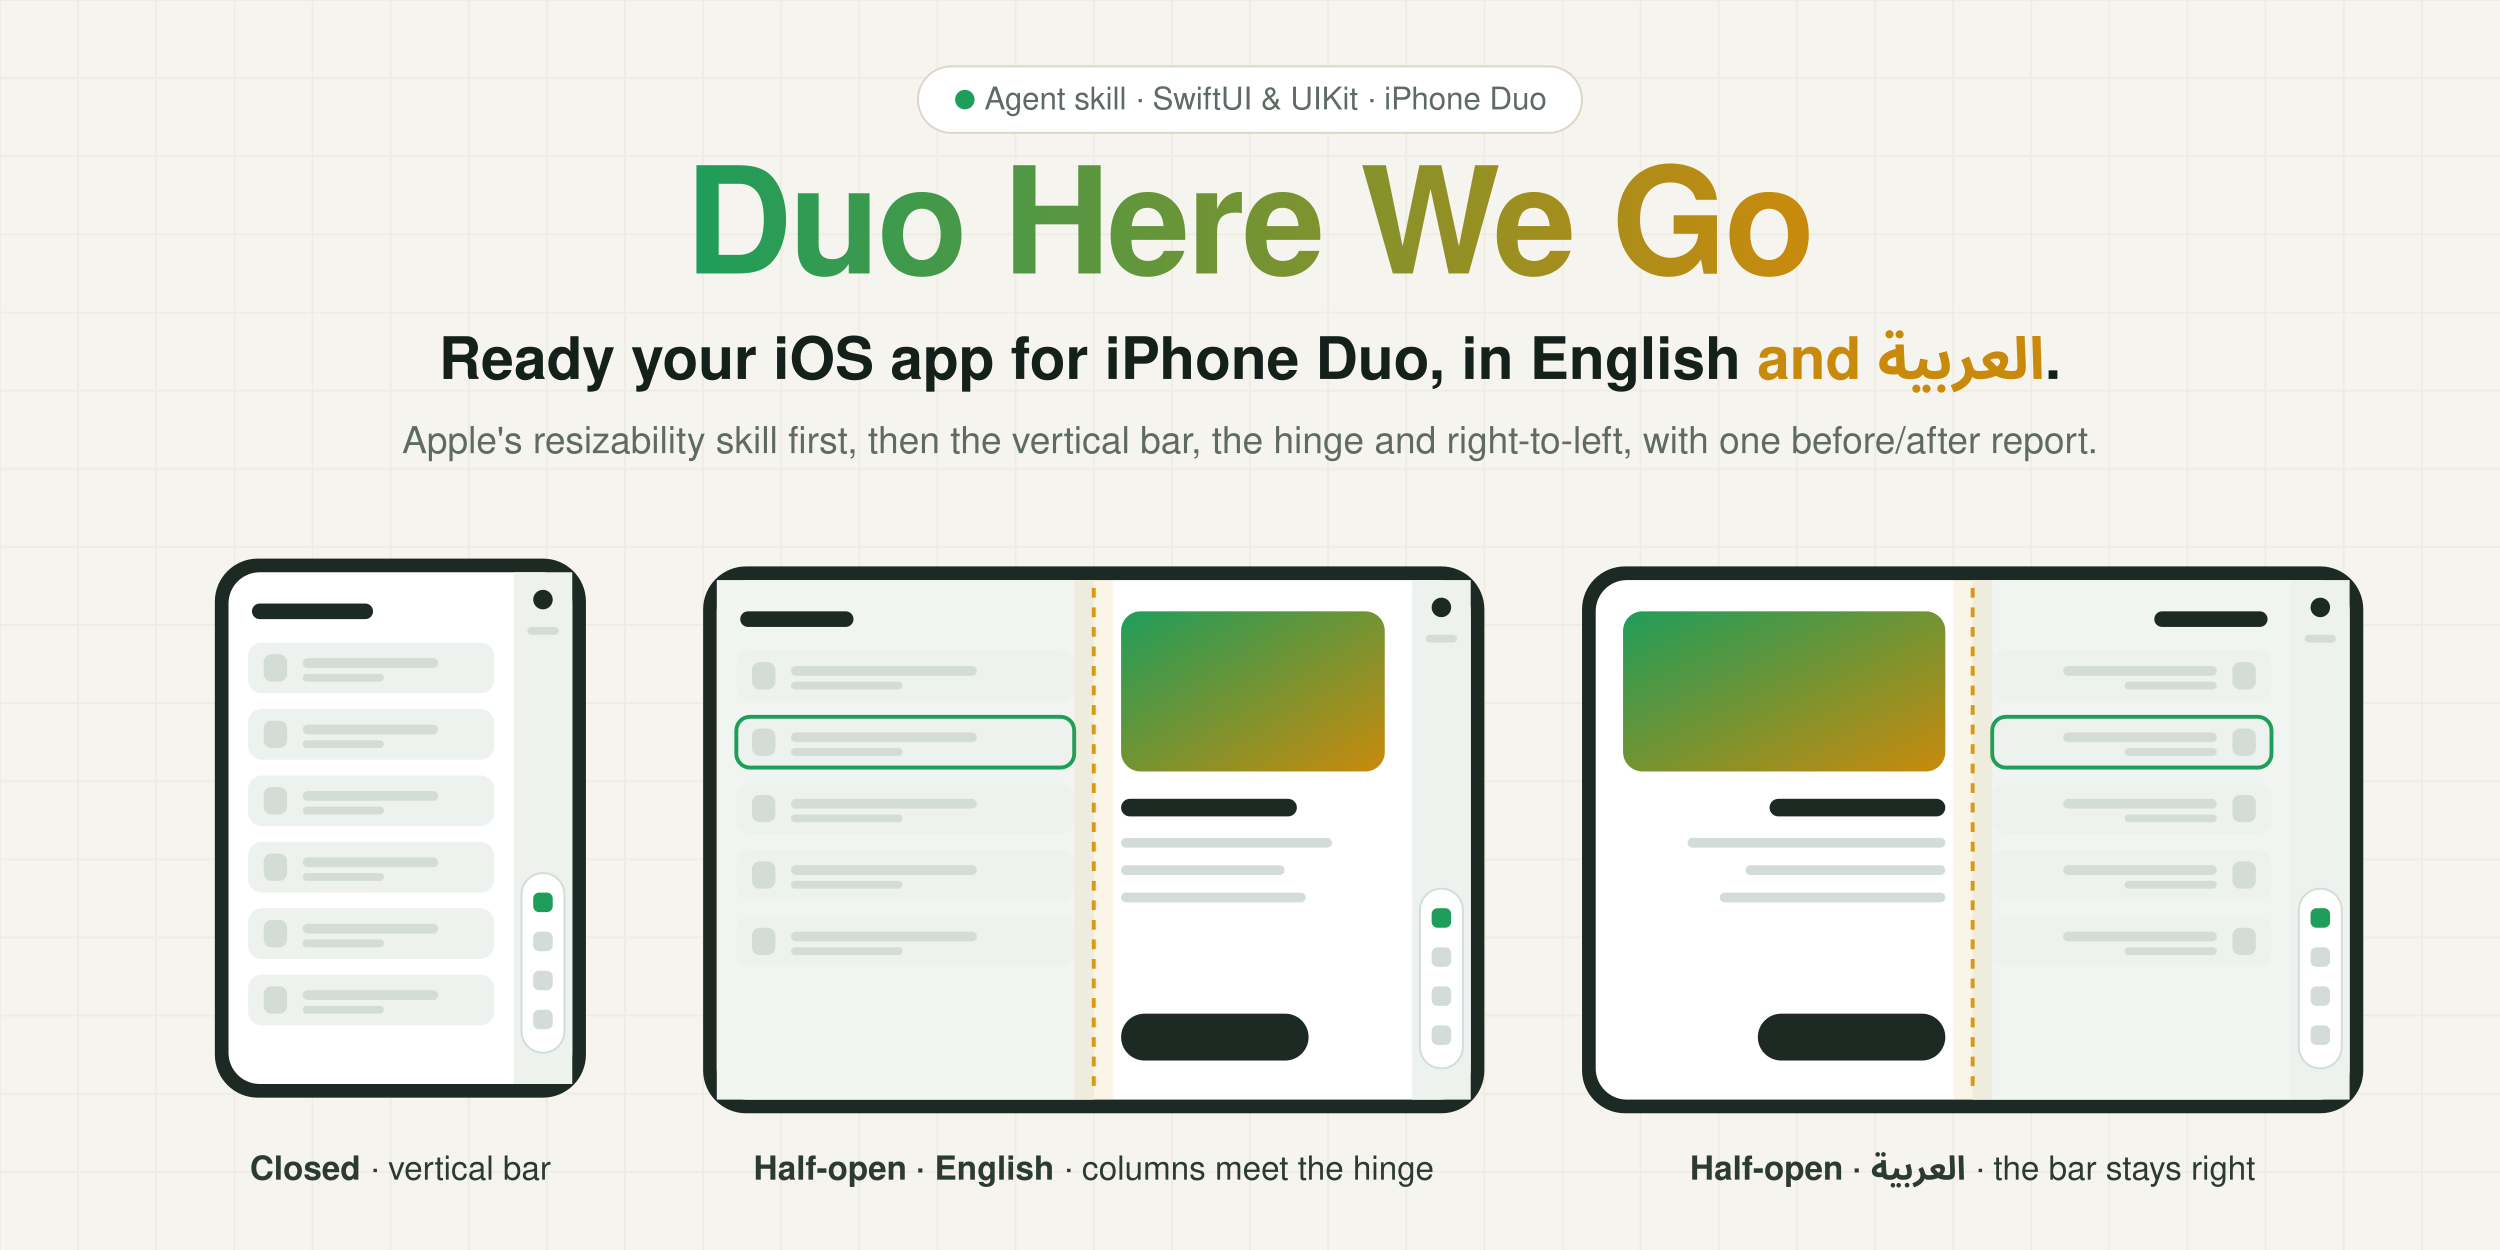
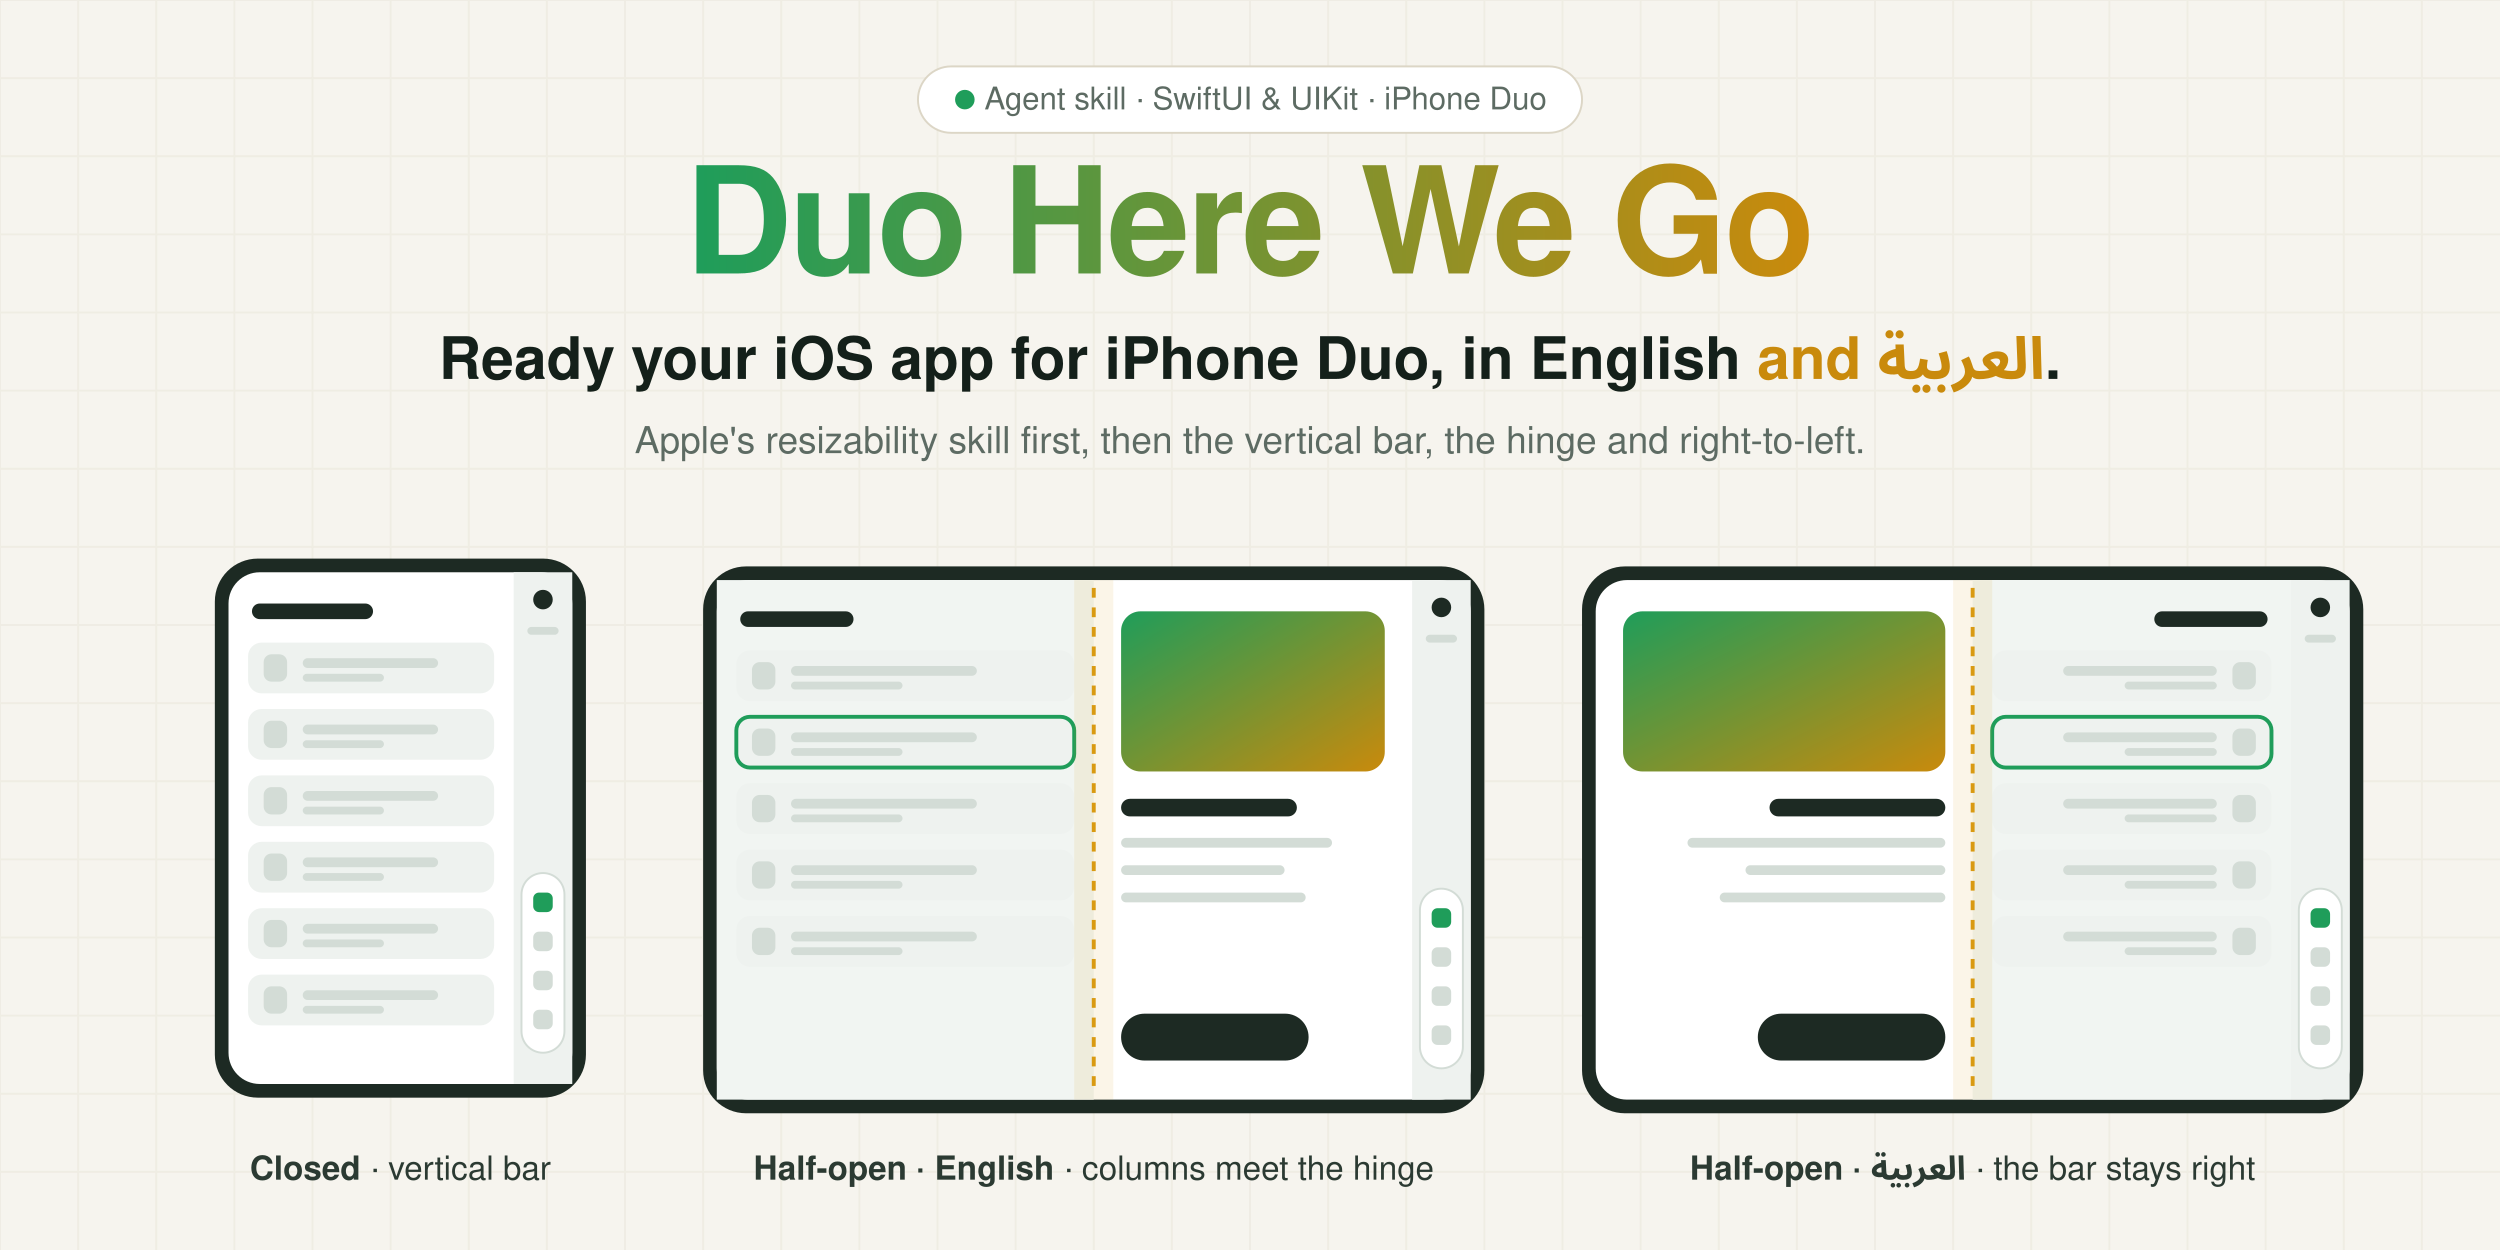
<svg xmlns="http://www.w3.org/2000/svg" width="1280" height="640" viewBox="0 0 1280 640" role="img" aria-labelledby="t d">
  <defs>
    <linearGradient id="title" x1="0" x2="1">
      <stop offset="0" stop-color="#1f9d5a" />
      <stop offset="1" stop-color="#c98a0c" />
    </linearGradient>
    <linearGradient id="hero" x1="0" y1="0" x2="1" y2="1">
      <stop offset="0" stop-color="#1f9d5a" />
      <stop offset="1" stop-color="#c98a0c" />
    </linearGradient>
  </defs>
  <rect width="1280" height="640" fill="#f6f4ee" />
  <g opacity="0.6">
    <path d="M0 0V640" stroke="#ebe7dc" />
    <path d="M40 0V640" stroke="#ebe7dc" />
    <path d="M80 0V640" stroke="#ebe7dc" />
    <path d="M120 0V640" stroke="#ebe7dc" />
    <path d="M160 0V640" stroke="#ebe7dc" />
    <path d="M200 0V640" stroke="#ebe7dc" />
    <path d="M240 0V640" stroke="#ebe7dc" />
    <path d="M280 0V640" stroke="#ebe7dc" />
    <path d="M320 0V640" stroke="#ebe7dc" />
    <path d="M360 0V640" stroke="#ebe7dc" />
    <path d="M400 0V640" stroke="#ebe7dc" />
    <path d="M440 0V640" stroke="#ebe7dc" />
    <path d="M480 0V640" stroke="#ebe7dc" />
    <path d="M520 0V640" stroke="#ebe7dc" />
    <path d="M560 0V640" stroke="#ebe7dc" />
    <path d="M600 0V640" stroke="#ebe7dc" />
    <path d="M640 0V640" stroke="#ebe7dc" />
    <path d="M680 0V640" stroke="#ebe7dc" />
    <path d="M720 0V640" stroke="#ebe7dc" />
    <path d="M760 0V640" stroke="#ebe7dc" />
    <path d="M800 0V640" stroke="#ebe7dc" />
    <path d="M840 0V640" stroke="#ebe7dc" />
    <path d="M880 0V640" stroke="#ebe7dc" />
    <path d="M920 0V640" stroke="#ebe7dc" />
    <path d="M960 0V640" stroke="#ebe7dc" />
    <path d="M1000 0V640" stroke="#ebe7dc" />
    <path d="M1040 0V640" stroke="#ebe7dc" />
    <path d="M1080 0V640" stroke="#ebe7dc" />
    <path d="M1120 0V640" stroke="#ebe7dc" />
    <path d="M1160 0V640" stroke="#ebe7dc" />
    <path d="M1200 0V640" stroke="#ebe7dc" />
    <path d="M1240 0V640" stroke="#ebe7dc" />
    <path d="M0 0H1280" stroke="#ebe7dc" />
    <path d="M0 40H1280" stroke="#ebe7dc" />
    <path d="M0 80H1280" stroke="#ebe7dc" />
    <path d="M0 120H1280" stroke="#ebe7dc" />
    <path d="M0 160H1280" stroke="#ebe7dc" />
    <path d="M0 200H1280" stroke="#ebe7dc" />
    <path d="M0 240H1280" stroke="#ebe7dc" />
    <path d="M0 280H1280" stroke="#ebe7dc" />
    <path d="M0 320H1280" stroke="#ebe7dc" />
    <path d="M0 360H1280" stroke="#ebe7dc" />
    <path d="M0 400H1280" stroke="#ebe7dc" />
    <path d="M0 440H1280" stroke="#ebe7dc" />
    <path d="M0 480H1280" stroke="#ebe7dc" />
    <path d="M0 520H1280" stroke="#ebe7dc" />
    <path d="M0 560H1280" stroke="#ebe7dc" />
    <path d="M0 600H1280" stroke="#ebe7dc" />
  </g>
  <g font-family="-apple-system, BlinkMacSystemFont, 'SF Pro Display', 'Segoe UI', Helvetica, Arial, sans-serif" text-anchor="middle">
    <rect x="470.0" y="34" width="340" height="34" rx="17" fill="#ffffff" stroke="#dcd6c6" />
    <circle cx="494.0" cy="51" r="5" fill="#1f9d5a" />
    <text x="648.0" y="56" font-size="16" fill="#5d6b63">Agent skill · SwiftUI &amp; UIKit · iPhone Duo</text>
    <text x="640.0" y="140" font-size="76" font-weight="800" letter-spacing="-1.5" fill="url(#title)">Duo Here We Go</text>
    <text x="640.0" y="194" font-size="30" font-weight="700" fill="#14201a">Ready your iOS app for iPhone Duo, in English <tspan fill="#c98a0c">and</tspan>
      <tspan font-family="'SF Arabic', 'Geeza Pro', 'Noto Sans Arabic', 'Segoe UI', Tahoma, sans-serif" fill="#c98a0c">العربية</tspan>.</text>
-     <text x="640.0" y="232" font-size="19" fill="#5d6b63">Apple's resizability skill first, then the vertical bar, the hinge and right-to-left, with one before/after report.</text>
+     <text x="640.0" y="232" font-size="19" fill="#5d6b63">Apple's resizability skill first, then the vertical bar, the hinge and right-to-left.</text>
  </g>
  <rect x="110" y="286" width="190" height="276" rx="22" fill="#1d2a23" />
  <rect x="117" y="293" width="176" height="262" rx="16" fill="#ffffff" />
  <rect x="129" y="309" width="62" height="8" rx="4" fill="#1d2a23" />
  <rect x="127" y="329" width="126" height="26" rx="7" fill="#eef2ef" />
  <rect x="135" y="335" width="12" height="14" rx="4" fill="#d3dcd6" />
  <rect x="155" y="337" width="69.3" height="5" rx="2.5" fill="#d3dcd6" />
  <rect x="155" y="345" width="41.58" height="4" rx="2" fill="#d3dcd6" />
  <rect x="127" y="363" width="126" height="26" rx="7" fill="#eef2ef" />
  <rect x="135" y="369" width="12" height="14" rx="4" fill="#d3dcd6" />
  <rect x="155" y="371" width="69.3" height="5" rx="2.5" fill="#d3dcd6" />
  <rect x="155" y="379" width="41.58" height="4" rx="2" fill="#d3dcd6" />
  <rect x="127" y="397" width="126" height="26" rx="7" fill="#eef2ef" />
  <rect x="135" y="403" width="12" height="14" rx="4" fill="#d3dcd6" />
  <rect x="155" y="405" width="69.3" height="5" rx="2.5" fill="#d3dcd6" />
  <rect x="155" y="413" width="41.58" height="4" rx="2" fill="#d3dcd6" />
  <rect x="127" y="431" width="126" height="26" rx="7" fill="#eef2ef" />
  <rect x="135" y="437" width="12" height="14" rx="4" fill="#d3dcd6" />
  <rect x="155" y="439" width="69.3" height="5" rx="2.5" fill="#d3dcd6" />
  <rect x="155" y="447" width="41.58" height="4" rx="2" fill="#d3dcd6" />
  <rect x="127" y="465" width="126" height="26" rx="7" fill="#eef2ef" />
  <rect x="135" y="471" width="12" height="14" rx="4" fill="#d3dcd6" />
  <rect x="155" y="473" width="69.3" height="5" rx="2.5" fill="#d3dcd6" />
  <rect x="155" y="481" width="41.58" height="4" rx="2" fill="#d3dcd6" />
  <rect x="127" y="499" width="126" height="26" rx="7" fill="#eef2ef" />
  <rect x="135" y="505" width="12" height="14" rx="4" fill="#d3dcd6" />
  <rect x="155" y="507" width="69.3" height="5" rx="2.5" fill="#d3dcd6" />
  <rect x="155" y="515" width="41.58" height="4" rx="2" fill="#d3dcd6" />
  <rect x="263" y="293" width="30" height="262" fill="#eef2ef" />
  <circle cx="278" cy="307" r="5" fill="#1d2a23" />
  <rect x="270" y="321" width="16" height="4" rx="2" fill="#d3dcd6" />
  <rect x="267" y="447" width="22" height="92" rx="11" fill="#ffffff" stroke="#d3dcd6" />
  <rect x="273" y="457" width="10" height="10" rx="3" fill="#1f9d5a" />
  <rect x="273" y="477" width="10" height="10" rx="3" fill="#d3dcd6" />
  <rect x="273" y="497" width="10" height="10" rx="3" fill="#d3dcd6" />
  <rect x="273" y="517" width="10" height="10" rx="3" fill="#d3dcd6" />
  <rect x="360" y="290" width="400" height="280" rx="22" fill="#1d2a23" />
  <rect x="367" y="297" width="386" height="266" rx="16" fill="#ffffff" />
  <rect x="367" y="297" width="193.0" height="266" fill="#f1f5f2" />
  <rect x="379" y="313" width="58" height="8" rx="4" fill="#1d2a23" />
  <rect x="377" y="333" width="173.0" height="26" rx="7" fill="#eef2ef" />
  <rect x="385" y="339" width="12" height="14" rx="4" fill="#d3dcd6" />
  <rect x="405" y="341" width="95.15" height="5" rx="2.5" fill="#d3dcd6" />
  <rect x="405" y="349" width="57.09" height="4" rx="2" fill="#d3dcd6" />
  <rect x="377" y="367" width="173.0" height="26" rx="7" fill="#eef2ef" />
  <rect x="385" y="373" width="12" height="14" rx="4" fill="#d3dcd6" />
  <rect x="405" y="375" width="95.15" height="5" rx="2.5" fill="#d3dcd6" />
  <rect x="405" y="383" width="57.09" height="4" rx="2" fill="#d3dcd6" />
  <rect x="377" y="401" width="173.0" height="26" rx="7" fill="#eef2ef" />
  <rect x="385" y="407" width="12" height="14" rx="4" fill="#d3dcd6" />
  <rect x="405" y="409" width="95.15" height="5" rx="2.5" fill="#d3dcd6" />
  <rect x="405" y="417" width="57.09" height="4" rx="2" fill="#d3dcd6" />
  <rect x="377" y="435" width="173.0" height="26" rx="7" fill="#eef2ef" />
  <rect x="385" y="441" width="12" height="14" rx="4" fill="#d3dcd6" />
  <rect x="405" y="443" width="95.15" height="5" rx="2.5" fill="#d3dcd6" />
  <rect x="405" y="451" width="57.09" height="4" rx="2" fill="#d3dcd6" />
  <rect x="377" y="469" width="173.0" height="26" rx="7" fill="#eef2ef" />
  <rect x="385" y="475" width="12" height="14" rx="4" fill="#d3dcd6" />
  <rect x="405" y="477" width="95.15" height="5" rx="2.5" fill="#d3dcd6" />
  <rect x="405" y="485" width="57.09" height="4" rx="2" fill="#d3dcd6" />
  <rect x="377" y="367" width="173.0" height="26" rx="7" fill="none" stroke="#1f9d5a" stroke-width="2" />
  <rect x="574.0" y="313" width="135.0" height="82" rx="10" fill="url(#hero)" />
  <rect x="574.0" y="409" width="90" height="9" rx="4.5" fill="#1d2a23" />
  <rect x="574.0" y="429" width="108.0" height="5" rx="2.5" fill="#d3dcd6" />
  <rect x="574.0" y="443" width="83.7" height="5" rx="2.5" fill="#d3dcd6" />
  <rect x="574.0" y="457" width="94.5" height="5" rx="2.5" fill="#d3dcd6" />
  <rect x="574.0" y="519" width="96" height="24" rx="12" fill="#1d2a23" />
  <rect x="550.0" y="297" width="20" height="266" fill="#d99a12" opacity="0.10" />
  <line x1="560.0" y1="301" x2="560.0" y2="559" stroke="#d99a12" stroke-width="2" stroke-dasharray="5 5" />
  <rect x="723" y="297" width="30" height="266" fill="#eef2ef" />
  <circle cx="738" cy="311" r="5" fill="#1d2a23" />
  <rect x="730" y="325" width="16" height="4" rx="2" fill="#d3dcd6" />
  <rect x="727" y="455" width="22" height="92" rx="11" fill="#ffffff" stroke="#d3dcd6" />
  <rect x="733" y="465" width="10" height="10" rx="3" fill="#1f9d5a" />
  <rect x="733" y="485" width="10" height="10" rx="3" fill="#d3dcd6" />
  <rect x="733" y="505" width="10" height="10" rx="3" fill="#d3dcd6" />
  <rect x="733" y="525" width="10" height="10" rx="3" fill="#d3dcd6" />
  <rect x="810" y="290" width="400" height="280" rx="22" fill="#1d2a23" />
  <rect x="817" y="297" width="386" height="266" rx="16" fill="#ffffff" />
  <rect x="1010.0" y="297" width="163.0" height="266" fill="#f1f5f2" />
  <rect x="1103.0" y="313" width="58" height="8" rx="4" fill="#1d2a23" />
  <rect x="1020.0" y="333" width="143.0" height="26" rx="7" fill="#eef2ef" />
  <rect x="1143.0" y="339" width="12" height="14" rx="4" fill="#d3dcd6" />
  <rect x="1056.35" y="341" width="78.65" height="5" rx="2.5" fill="#d3dcd6" />
  <rect x="1087.81" y="349" width="47.19" height="4" rx="2" fill="#d3dcd6" />
  <rect x="1020.0" y="367" width="143.0" height="26" rx="7" fill="#eef2ef" />
  <rect x="1143.0" y="373" width="12" height="14" rx="4" fill="#d3dcd6" />
  <rect x="1056.35" y="375" width="78.65" height="5" rx="2.5" fill="#d3dcd6" />
  <rect x="1087.81" y="383" width="47.19" height="4" rx="2" fill="#d3dcd6" />
  <rect x="1020.0" y="401" width="143.0" height="26" rx="7" fill="#eef2ef" />
  <rect x="1143.0" y="407" width="12" height="14" rx="4" fill="#d3dcd6" />
  <rect x="1056.35" y="409" width="78.65" height="5" rx="2.5" fill="#d3dcd6" />
  <rect x="1087.81" y="417" width="47.19" height="4" rx="2" fill="#d3dcd6" />
  <rect x="1020.0" y="435" width="143.0" height="26" rx="7" fill="#eef2ef" />
  <rect x="1143.0" y="441" width="12" height="14" rx="4" fill="#d3dcd6" />
  <rect x="1056.35" y="443" width="78.65" height="5" rx="2.5" fill="#d3dcd6" />
  <rect x="1087.81" y="451" width="47.19" height="4" rx="2" fill="#d3dcd6" />
  <rect x="1020.0" y="469" width="143.0" height="26" rx="7" fill="#eef2ef" />
  <rect x="1143.0" y="475" width="12" height="14" rx="4" fill="#d3dcd6" />
  <rect x="1056.35" y="477" width="78.65" height="5" rx="2.5" fill="#d3dcd6" />
  <rect x="1087.81" y="485" width="47.19" height="4" rx="2" fill="#d3dcd6" />
  <rect x="1020.0" y="367" width="143.0" height="26" rx="7" fill="none" stroke="#1f9d5a" stroke-width="2" />
  <rect x="831" y="313" width="165.0" height="82" rx="10" fill="url(#hero)" />
  <rect x="906.0" y="409" width="90" height="9" rx="4.5" fill="#1d2a23" />
  <rect x="864.0" y="429" width="132.0" height="5" rx="2.5" fill="#d3dcd6" />
  <rect x="893.7" y="443" width="102.3" height="5" rx="2.5" fill="#d3dcd6" />
  <rect x="880.5" y="457" width="115.5" height="5" rx="2.5" fill="#d3dcd6" />
  <rect x="900.0" y="519" width="96" height="24" rx="12" fill="#1d2a23" />
  <rect x="1000.0" y="297" width="20" height="266" fill="#d99a12" opacity="0.10" />
  <line x1="1010.0" y1="301" x2="1010.0" y2="559" stroke="#d99a12" stroke-width="2" stroke-dasharray="5 5" />
  <rect x="1173" y="297" width="30" height="266" fill="#eef2ef" />
  <circle cx="1188" cy="311" r="5" fill="#1d2a23" />
  <rect x="1180" y="325" width="16" height="4" rx="2" fill="#d3dcd6" />
  <rect x="1177" y="455" width="22" height="92" rx="11" fill="#ffffff" stroke="#d3dcd6" />
  <rect x="1183" y="465" width="10" height="10" rx="3" fill="#1f9d5a" />
  <rect x="1183" y="485" width="10" height="10" rx="3" fill="#d3dcd6" />
  <rect x="1183" y="505" width="10" height="10" rx="3" fill="#d3dcd6" />
  <rect x="1183" y="525" width="10" height="10" rx="3" fill="#d3dcd6" />
  <g font-family="-apple-system, BlinkMacSystemFont, 'SF Pro Display', 'Segoe UI', Helvetica, Arial, sans-serif" font-size="17" text-anchor="middle" fill="#2b3a32">
    <text x="205" y="604">
      <tspan font-weight="700">Closed</tspan> · vertical bar</text>
    <text x="560" y="604">
      <tspan font-weight="700">Half-open · English</tspan> · columns meet the hinge</text>
    <text x="1010" y="604">
      <tspan font-weight="700">Half-open · <tspan font-family="'SF Arabic', 'Geeza Pro', 'Noto Sans Arabic', 'Segoe UI', Tahoma, sans-serif">العربية</tspan>
      </tspan> · the bar stays right</text>
  </g>
</svg>
